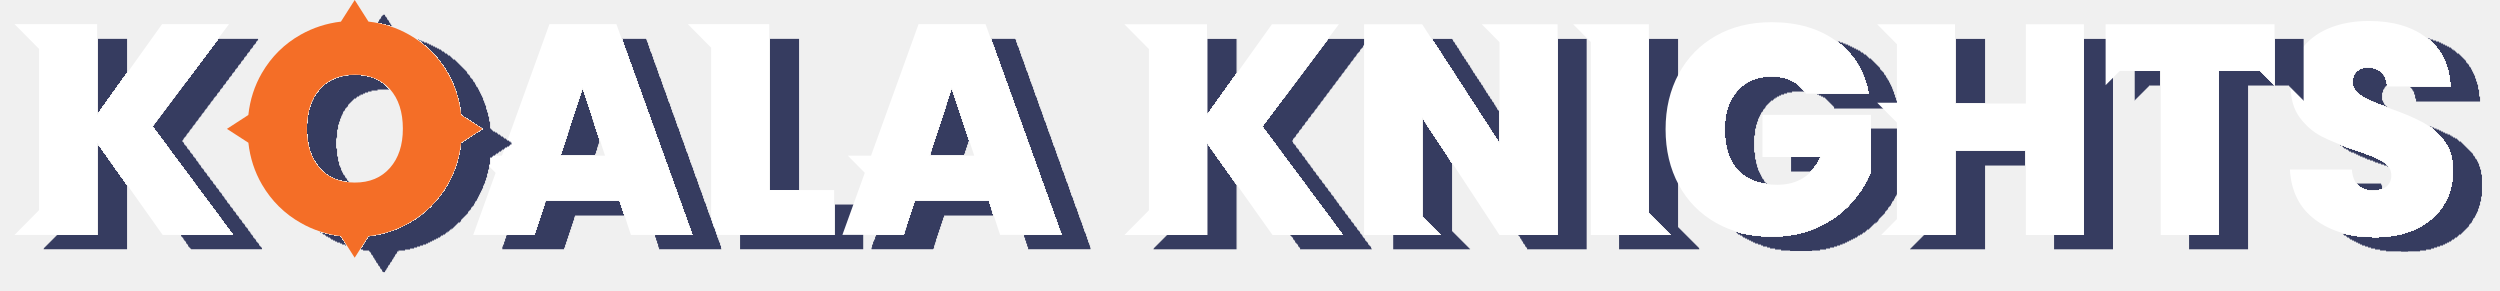
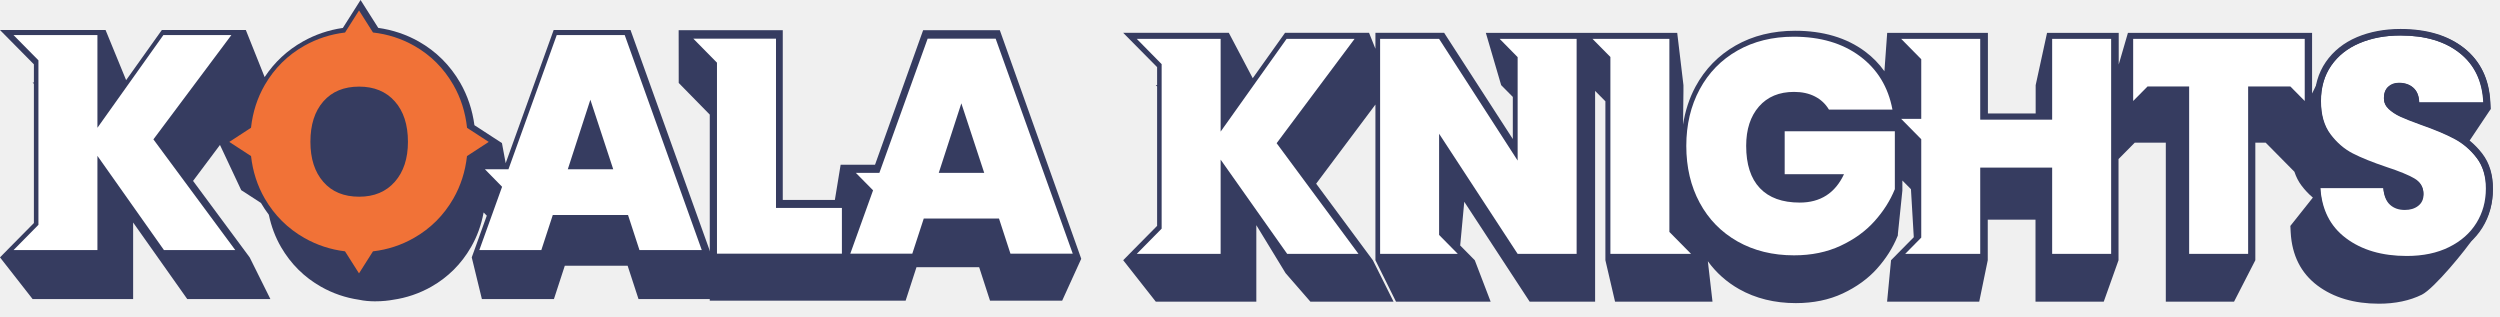
- <svg xmlns="http://www.w3.org/2000/svg" width="172" height="20" viewBox="0 0 172 20" fill="none">
-   <g id="Frame 427321732">
-     <g id="Vector" filter="url(#filter0_d_17_254)">
-       <path d="M168.12 9.662C167.693 9.106 167.183 8.675 166.591 8.366C165.999 8.056 165.248 7.745 164.338 7.429C163.727 7.209 163.265 7.028 162.952 6.884C162.638 6.74 162.377 6.568 162.168 6.37C161.956 6.171 161.852 5.934 161.852 5.659C161.852 5.33 161.947 5.078 162.137 4.899C162.327 4.72 162.572 4.631 162.872 4.631C163.265 4.631 163.589 4.74 163.839 4.96C164.09 5.18 164.224 5.509 164.237 5.947H168.58C168.513 4.522 167.98 3.413 166.98 2.626C165.98 1.838 164.645 1.443 162.973 1.443C161.941 1.443 161.016 1.615 160.2 1.958C159.383 2.3 158.746 2.805 158.284 3.47C157.822 4.134 157.591 4.934 157.591 5.866C157.591 6.786 157.804 7.529 158.232 8.098C158.66 8.666 159.163 9.098 159.74 9.394C160.316 9.688 161.075 9.993 162.014 10.309C162.897 10.597 163.537 10.858 163.93 11.091C164.323 11.324 164.522 11.653 164.522 12.078C164.522 12.407 164.403 12.664 164.166 12.85C163.928 13.035 163.626 13.126 163.258 13.126C162.85 13.126 162.517 13.011 162.258 12.778C161.999 12.544 161.85 12.174 161.809 11.666H157.547C157.629 13.161 158.206 14.309 159.28 15.111C160.353 15.913 161.727 16.314 163.399 16.314C164.5 16.314 165.455 16.116 166.263 15.717C167.071 15.32 167.691 14.778 168.118 14.091C168.546 13.405 168.76 12.632 168.76 11.767C168.762 10.919 168.548 10.215 168.12 9.662Z" fill="white" />
-     </g>
-     <g id="Vector_2" filter="url(#filter1_d_17_254)">
-       <path d="M92.116 1.67H87.508L83.042 7.923V1.67H81.081H79.046H77.359L79.046 3.374V14.468L77.359 16.17H79.046H81.081H83.042V9.814L87.55 16.17H92.381L86.835 8.705L92.116 1.67Z" fill="white" />
-     </g>
-     <g id="Vector_3" filter="url(#filter2_d_17_254)">
-       <path d="M113.444 1.67H111.96H109.448H108.236L109.448 2.892V16.17H111.191H113.444H114.913L113.444 14.691V1.67Z" fill="white" />
-     </g>
-     <g id="Vector_4" filter="url(#filter3_d_17_254)">
-       <path d="M121.258 10.8H125.276C124.677 12.075 123.677 12.713 122.277 12.713C121.094 12.713 120.195 12.389 119.575 11.737C118.957 11.086 118.649 10.136 118.649 8.89C118.649 7.778 118.938 6.894 119.515 6.236C120.091 5.578 120.884 5.249 121.891 5.249C122.435 5.249 122.906 5.351 123.308 5.558C123.709 5.763 124.025 6.059 124.256 6.443H128.558C128.273 4.922 127.539 3.721 126.357 2.843C125.174 1.965 123.679 1.527 121.871 1.527C120.431 1.527 119.161 1.839 118.059 2.462C116.957 3.085 116.104 3.957 115.499 5.074C114.895 6.192 114.592 7.465 114.592 8.89C114.592 10.33 114.895 11.609 115.499 12.724C116.104 13.842 116.96 14.711 118.068 15.337C119.176 15.96 120.45 16.271 121.891 16.271C123.072 16.271 124.126 16.056 125.051 15.624C125.975 15.193 126.74 14.642 127.345 13.969C127.949 13.297 128.407 12.576 128.721 11.809V7.903H121.258V10.8Z" fill="white" />
-     </g>
-     <g id="Vector_5" filter="url(#filter4_d_17_254)">
-       <path d="M139.378 7.121H134.506V1.67H132.872H130.51H129.151L130.51 3.043V7.067H129.151L130.51 8.437V15.072L129.421 16.17H130.51H133.145H134.506V10.35H139.378V16.17H143.374V1.67H139.378V7.121Z" fill="white" />
-     </g>
-     <g id="Vector_6" filter="url(#filter5_d_17_254)">
-       <path d="M144.867 2.106V4.879V5.86L145.841 4.879H148.66V16.17H152.656V4.879H155.516L156.49 5.86V4.879V2.106V1.67H144.867V2.106Z" fill="white" />
-     </g>
-     <g id="Vector_7" filter="url(#filter6_d_17_254)">
-       <path d="M103.166 1.67H101.948L103.166 2.901V9.878L97.844 1.67H93.848V16.17H95.39H97.844H99.112L97.844 14.893V8.067L103.166 16.17H107.162V1.67H105.67H103.166Z" fill="white" />
-     </g>
-     <g id="Vector_8" filter="url(#filter7_d_17_254)">
-       <path d="M48.927 16.162H57.389V13.077H52.925V1.662H51.046H48.927H47.324L48.927 3.281V16.162Z" fill="white" />
-     </g>
-     <g id="Vector_9" filter="url(#filter8_d_17_254)">
-       <path d="M67.804 1.662H63.197L59.927 10.711H58.331L59.499 11.889L57.957 16.16H62.158L62.934 13.794H68.031L68.807 16.16H73.027L67.804 1.662ZM63.951 10.711L65.48 6.022L67.029 10.711H63.951Z" fill="white" />
-     </g>
-     <g id="Vector_10" filter="url(#filter9_d_17_254)">
-       <path d="M15.757 1.662H11.15L6.683 7.913V1.662H4.722H2.687H1L2.687 3.364V14.458L1 16.162H2.687H4.722H6.683V9.807L11.191 16.162H16.023L10.476 8.695L15.757 1.662Z" fill="white" />
-     </g>
-     <g id="Vector_11" filter="url(#filter10_d_17_254)">
-       <path d="M34.099 11.892L32.557 16.162H36.758L37.533 13.796H42.631L43.406 16.162H47.627L42.408 1.662H37.801L34.531 10.711H32.935L34.099 11.892ZM40.08 6.022L41.628 10.711H38.551L40.08 6.022Z" fill="white" />
-     </g>
-     <g id="Vector_12" filter="url(#filter11_d_17_254)">
-       <path d="M31.722 7.916C31.608 6.863 31.3 5.898 30.795 5.022C30.143 3.891 29.255 3.011 28.134 2.379C27.277 1.896 26.348 1.599 25.35 1.486L24.404 0L23.456 1.488C22.475 1.604 21.557 1.9 20.702 2.377C19.574 3.009 18.68 3.889 18.021 5.02C17.511 5.896 17.2 6.861 17.086 7.911L15.613 8.866L17.088 9.82C17.205 10.864 17.516 11.82 18.021 12.69C18.68 13.82 19.574 14.705 20.702 15.343C21.557 15.827 22.475 16.125 23.453 16.243L24.402 17.731L25.348 16.245C26.335 16.13 27.262 15.831 28.121 15.343C29.249 14.705 30.139 13.82 30.793 12.69C31.294 11.82 31.601 10.864 31.718 9.82L33.191 8.866L31.722 7.916ZM26.829 11.552C26.238 12.223 25.432 12.561 24.413 12.561C23.38 12.561 22.57 12.23 21.987 11.563C21.401 10.899 21.11 9.996 21.11 8.859C21.11 7.707 21.401 6.8 21.987 6.133C22.57 5.469 23.38 5.135 24.413 5.135C25.432 5.135 26.238 5.469 26.829 6.133C27.421 6.798 27.717 7.707 27.717 8.859C27.717 9.983 27.421 10.881 26.829 11.552Z" fill="#F46E27" />
+ <svg xmlns="http://www.w3.org/2000/svg" width="158" height="20" viewBox="0 0 158 20" fill="none">
+   <g id="img_koala_logo" clip-path="url(#clip0_379_39116)">
+     <g id="Group">
+       <path id="Vector" d="M156.081 8.884C156.373 9.121 156.639 9.396 156.878 9.705C157.331 10.294 157.561 11.041 157.551 11.923C157.551 12.805 157.329 13.609 156.89 14.312C156.729 14.57 156.542 14.811 156.327 15.031V15.033C155.91 15.703 153.842 18.238 153.061 18.623C152.294 19.002 151.38 19.194 150.349 19.194C148.788 19.194 147.482 18.809 146.465 18.047C145.42 17.263 144.85 16.135 144.772 14.689L144.75 14.279L146.173 12.487C145.911 12.269 145.672 12.015 145.454 11.726C145.261 11.471 145.114 11.178 145.007 10.854L143.94 9.774L143.189 9.015H142.537V16.039V16.446L141.192 19.065H140.809H137.262H136.879V18.678V9.015H134.918L134.167 9.774L133.891 10.053V16.039V16.446L132.957 19.065H132.574H129.027H128.644V18.678V13.884H125.626V16.039V16.446L125.087 19.065H124.704H123.494H121.156H120.19H119.264L119.514 16.446L120.2 15.752L120.951 14.992L120.772 11.956L120.23 11.408V11.964V12.043L119.946 14.794V14.872L119.918 14.943C119.624 15.666 119.189 16.351 118.625 16.98C118.058 17.613 117.331 18.138 116.467 18.544C115.599 18.951 114.601 19.157 113.499 19.157C112.158 19.157 110.954 18.859 109.918 18.275C109.122 17.825 108.46 17.232 107.936 16.509L108.23 19.065H107.304H106.002H104H102.454H102.071L101.461 16.446V16.039V6.402L101.107 6.044L100.811 5.744V5.771V18.678V19.065H100.428H96.881H96.675L96.562 18.892L92.542 12.752L92.284 15.513L92.52 15.752L93.206 16.446L94.209 19.065H93.283H92.157H89.977H88.61H88.227L86.927 16.446V16.039V6.608L83.181 11.609L86.282 15.796L86.765 16.448L88.074 19.067H87.307H83.016H82.819L81.249 17.263L79.4 14.23V18.678V19.065H79.018H77.276H75.47H73.972H73.046L70.986 16.446L71.673 15.748L73.129 14.275V5.463L73.044 5.378H73.129V4.241L71.673 2.769L70.986 2.074H71.959H73.533H75.43H77.258H77.661L79.173 4.942L81.094 2.243L81.214 2.074H81.42H85.714H86.524L86.927 3.082V2.482V2.074H87.329H91.054H91.271L91.39 2.26L95.61 8.787V6.125L95.528 6.042L94.873 5.38L93.905 2.076H93.911L95.584 2.078H96.019H98.353H99.744H99.77H100.147H100.743H101.872H104.212H105.597H106L106.394 5.382V5.769L106.368 7.876C106.503 7.009 106.765 6.202 107.159 5.471C107.757 4.365 108.611 3.49 109.7 2.871C110.781 2.256 112.044 1.944 113.451 1.944C115.215 1.944 116.703 2.384 117.87 3.253C118.354 3.612 118.759 4.031 119.095 4.502L119.27 2.078H120.242H121.509H123.711H125.233H125.636V2.486V7.172H128.654V5.769V5.382L129.373 2.078H129.776H133.501H133.903V2.486V4.078L134.485 2.078H134.888H145.72H146.123V2.486V2.893V5.486V5.909C146.237 5.669 146.358 5.431 146.489 5.217C146.608 4.748 146.797 4.319 147.063 3.936C147.536 3.253 148.195 2.73 149.024 2.38C149.831 2.042 150.754 1.869 151.764 1.869C153.407 1.869 154.746 2.27 155.747 3.06C156.77 3.869 157.323 5.015 157.392 6.465L157.412 6.893L156.081 8.884Z" fill="#363C60" />
+       <path id="Vector_2" d="M156.51 9.944C156.111 9.423 155.636 9.019 155.084 8.729C154.531 8.439 153.83 8.147 152.982 7.851C152.411 7.645 151.98 7.476 151.688 7.341C151.396 7.206 151.152 7.045 150.957 6.859C150.759 6.673 150.662 6.451 150.662 6.193C150.662 5.885 150.751 5.648 150.929 5.481C151.106 5.313 151.333 5.23 151.614 5.23C151.98 5.23 152.283 5.332 152.516 5.538C152.75 5.744 152.875 6.053 152.887 6.463H156.939C156.877 5.128 156.379 4.088 155.446 3.351C154.513 2.612 153.268 2.243 151.708 2.243C150.745 2.243 149.883 2.404 149.121 2.725C148.359 3.045 147.765 3.519 147.334 4.141C146.903 4.764 146.687 5.514 146.687 6.387C146.687 7.249 146.886 7.945 147.285 8.478C147.684 9.011 148.154 9.415 148.692 9.693C149.23 9.969 149.937 10.254 150.814 10.55C151.638 10.82 152.234 11.065 152.601 11.283C152.968 11.502 153.153 11.81 153.153 12.208C153.153 12.517 153.042 12.758 152.821 12.931C152.599 13.105 152.317 13.19 151.974 13.19C151.594 13.19 151.283 13.082 151.041 12.864C150.799 12.645 150.66 12.298 150.622 11.822H146.646C146.723 13.223 147.261 14.299 148.263 15.05C149.264 15.802 150.546 16.177 152.105 16.177C153.133 16.177 154.023 15.992 154.777 15.618C155.531 15.246 156.109 14.738 156.508 14.095C156.907 13.452 157.107 12.727 157.107 11.916C157.109 11.122 156.909 10.463 156.51 9.944Z" fill="white" />
+       <path id="Vector_3" d="M85.609 2.457H81.311L77.144 8.317V2.457H75.315H73.416H71.843L73.416 4.054V14.45L71.843 16.045H73.416H75.315H77.144V10.089L81.35 16.045H85.857L80.683 9.05L85.609 2.457Z" fill="white" />
+       <path id="Vector_4" d="M105.505 2.457H104.12H101.777H100.646L101.777 3.602V16.045H103.403H105.505H106.875L105.505 14.658V2.457Z" fill="white" />
+       <path id="Vector_5" d="M112.792 11.01H116.54C115.982 12.204 115.049 12.803 113.743 12.803C112.639 12.803 111.801 12.498 111.222 11.888C110.646 11.277 110.358 10.387 110.358 9.219C110.358 8.178 110.628 7.349 111.166 6.732C111.704 6.116 112.443 5.808 113.382 5.808C113.89 5.808 114.329 5.904 114.704 6.097C115.079 6.289 115.373 6.567 115.589 6.926H119.603C119.337 5.501 118.652 4.376 117.55 3.554C116.445 2.731 115.051 2.32 113.364 2.32C112.02 2.32 110.835 2.612 109.808 3.196C108.78 3.78 107.984 4.597 107.42 5.644C106.856 6.692 106.574 7.884 106.574 9.219C106.574 10.569 106.856 11.767 107.42 12.813C107.984 13.86 108.782 14.675 109.816 15.261C110.85 15.845 112.038 16.137 113.382 16.137C114.485 16.137 115.468 15.934 116.33 15.53C117.193 15.126 117.906 14.609 118.47 13.979C119.035 13.35 119.462 12.674 119.754 11.955V8.294H112.792V11.01Z" fill="white" />
+       <path id="Vector_6" d="M129.696 7.565H125.15V2.457H123.627H121.423H120.155L121.423 3.743V7.514H120.155L121.423 8.799V15.016L120.407 16.045H121.423H123.881H125.15V10.591H129.696V16.045H133.424V2.457H129.696V7.565Z" fill="white" />
+       <path id="Vector_7" d="M134.816 2.865V5.464V6.383L135.725 5.464H138.354V16.045H142.082V5.464H144.75L145.659 6.383V5.464V2.865V2.457H134.816V2.865Z" fill="white" />
+       <path id="Vector_8" d="M95.915 2.457H94.779L95.915 3.611V10.148L90.951 2.457H87.223V16.045H88.661H90.951H92.133L90.951 14.848V8.452L95.915 16.045H99.643V2.457H98.251H95.915Z" fill="white" />
+       <path id="Vector_9" d="M151.715 2.241C153.281 2.241 154.532 2.613 155.469 3.358C156.403 4.102 156.903 5.146 156.968 6.491H152.899C152.887 6.078 152.761 5.767 152.527 5.56C152.29 5.352 151.988 5.249 151.62 5.249C151.341 5.249 151.11 5.333 150.932 5.502C150.754 5.671 150.665 5.909 150.665 6.219C150.665 6.479 150.764 6.703 150.96 6.89C151.159 7.077 151.404 7.239 151.695 7.375C151.988 7.511 152.421 7.683 152.994 7.889C153.848 8.187 154.55 8.481 155.104 8.773C155.659 9.065 156.136 9.472 156.537 9.996C156.938 10.521 157.138 11.182 157.138 11.986C157.138 12.8 156.938 13.532 156.537 14.18C156.136 14.828 155.556 15.338 154.799 15.714C154.042 16.09 153.148 16.277 152.116 16.277C150.55 16.277 149.263 15.899 148.257 15.142C147.252 14.386 146.709 13.302 146.635 11.892H150.627C150.665 12.371 150.805 12.72 151.048 12.94C151.288 13.16 151.602 13.269 151.984 13.269C152.328 13.269 152.612 13.183 152.834 13.008C153.057 12.833 153.168 12.591 153.168 12.28C153.168 11.88 152.984 11.569 152.614 11.349C152.243 11.129 151.646 10.882 150.819 10.611C149.941 10.313 149.231 10.025 148.688 9.747C148.146 9.47 147.677 9.063 147.276 8.524C146.875 7.988 146.675 7.287 146.675 6.419C146.675 5.539 146.891 4.787 147.324 4.157C147.758 3.53 148.356 3.055 149.119 2.731C149.882 2.402 150.748 2.241 151.715 2.241ZM151.715 1.83C150.699 1.83 149.773 2.005 148.961 2.346C148.128 2.7 147.466 3.228 146.991 3.917C146.511 4.612 146.268 5.453 146.268 6.413C146.268 7.367 146.499 8.16 146.952 8.767C147.389 9.351 147.911 9.803 148.506 10.107C149.061 10.393 149.797 10.691 150.689 10.993C151.489 11.257 152.065 11.491 152.409 11.697C152.654 11.842 152.763 12.019 152.763 12.272C152.763 12.455 152.709 12.579 152.587 12.675C152.435 12.794 152.239 12.852 151.984 12.852C151.703 12.852 151.485 12.778 151.319 12.628C151.157 12.482 151.062 12.221 151.031 11.853L151.001 11.475H150.629H146.637H146.209L146.234 11.908C146.317 13.44 146.918 14.636 148.021 15.467C149.093 16.273 150.471 16.682 152.12 16.682C153.208 16.682 154.172 16.479 154.981 16.078C155.804 15.671 156.444 15.103 156.885 14.394C157.326 13.685 157.549 12.873 157.549 11.982C157.549 11.09 157.318 10.335 156.861 9.741C156.426 9.172 155.9 8.724 155.295 8.405C154.728 8.107 154 7.803 153.13 7.498C152.577 7.299 152.15 7.13 151.867 6.999C151.616 6.881 151.404 6.744 151.24 6.588C151.124 6.476 151.072 6.363 151.072 6.217C151.072 5.932 151.175 5.833 151.209 5.8C151.312 5.703 151.444 5.658 151.622 5.658C151.893 5.658 152.104 5.728 152.266 5.868C152.413 5.997 152.488 6.205 152.498 6.501L152.51 6.9H152.903H156.972H157.397L157.377 6.468C157.308 5.004 156.751 3.847 155.723 3.031C154.714 2.233 153.368 1.83 151.715 1.83Z" fill="#363C60" />
+       <path id="Vector_10" d="M43.55 5.91L44.857 7.243V18.612V19.003H45.241H52.692H52.734H53.116H53.239H56.958H57.235L57.322 18.735L57.922 16.886H61.883L62.482 18.735L62.57 19.003H62.845H66.583H67.129L68.334 16.355L68.14 15.805L63.285 2.179L63.189 1.909H62.907H58.623H58.342L58.246 2.177L55.301 10.413H54.098H53.128L52.763 12.637H49.471V2.319V1.909H49.069H47.321H45.351H43.861H42.891L42.895 5.243L43.55 5.91Z" fill="#363C60" />
+       <path id="Vector_11" d="M45.313 16.032H53.208V13.141H49.043V2.444H47.29H45.313H43.818L45.313 3.961V16.032Z" fill="white" />
+       <path id="Vector_12" d="M62.925 2.444H58.627L55.577 10.924H54.087L55.178 12.028L53.739 16.03H57.658L58.381 13.813H63.137L63.86 16.03H67.797L62.925 2.444ZM59.33 10.924L60.757 6.53L62.202 10.924H59.33Z" fill="white" />
+       <path id="Vector_13" d="M27.254 18.123C26.503 18.547 25.687 18.826 24.829 18.948C24.604 18.992 24.171 19.046 23.689 19.044C23.363 19.042 23.015 19.016 22.691 18.944C21.841 18.82 21.032 18.543 20.287 18.121C19.23 17.522 18.382 16.681 17.764 15.618C17.4 14.991 17.142 14.305 16.991 13.573C16.812 13.337 16.645 13.089 16.492 12.826L15.749 12.343L15.245 12.018L13.903 9.16L12.201 11.433L15.296 15.614L15.779 16.266L17.088 18.899H16.321H12.03H11.833L11.718 18.736L8.414 14.062V18.512V18.899H8.031H6.29H4.484H2.986H2.06L0 16.266L0.687 15.569L2.142 14.097V5.299L2.058 5.214H2.142V4.065L0.687 2.593L0 1.898H0.972H2.545H4.442H6.27H6.672L7.971 5.065L10.107 2.067L10.228 1.898H10.434H14.728H15.537L16.725 4.871C17.349 3.928 18.161 3.173 19.145 2.621C19.927 2.181 20.776 1.894 21.668 1.766L22.45 0.534L22.788 0L23.126 0.534L23.905 1.762C24.815 1.89 25.673 2.177 26.46 2.621C27.564 3.244 28.449 4.126 29.092 5.242C29.555 6.051 29.855 6.947 29.984 7.912L31.196 8.7L31.723 9.042L31.959 10.313L34.894 2.167L34.991 1.898H35.273H39.568H39.849L39.946 2.167L44.812 15.72L45.008 16.266L44.925 18.899H44.378H40.63H40.353L40.266 18.632L39.666 16.793H35.696L35.096 18.632L35.009 18.899H34.731H31.002H30.455L29.814 16.266L30.012 15.72L30.765 13.63L30.564 13.427C30.421 14.213 30.155 14.948 29.768 15.618C29.158 16.681 28.311 17.524 27.254 18.123Z" fill="#363C60" />
+       <path id="Vector_14" d="M14.622 2.218H10.324L6.157 8.075V2.218H4.327H2.429H0.855L2.429 3.812V14.209L0.855 15.805H2.429H4.327H6.157V9.85L10.362 15.805H14.87L9.695 8.808L14.622 2.218Z" fill="white" />
+       <path id="Vector_15" d="M31.732 11.804L30.293 15.805H34.212L34.936 13.588H39.691L40.414 15.805H44.352L39.483 2.218H35.185L32.135 10.697H30.646L31.732 11.804ZM37.311 6.303L38.756 10.697H35.885L37.311 6.303Z" fill="white" />
+       <path id="Vector_16" d="M29.518 8.079C29.411 7.093 29.125 6.189 28.653 5.368C28.045 4.308 27.217 3.483 26.171 2.891C25.371 2.438 24.504 2.16 23.573 2.054L22.691 0.662L21.806 2.056C20.892 2.164 20.035 2.442 19.237 2.889C18.185 3.481 17.351 4.306 16.736 5.366C16.261 6.187 15.971 7.091 15.864 8.075L14.49 8.969L15.866 9.864C15.975 10.842 16.265 11.738 16.736 12.553C17.351 13.612 18.185 14.441 19.237 15.039C20.035 15.493 20.892 15.772 21.804 15.883L22.689 17.277L23.572 15.885C24.492 15.777 25.357 15.497 26.159 15.039C27.21 14.441 28.041 13.612 28.651 12.553C29.119 11.738 29.405 10.842 29.514 9.864L30.888 8.969L29.518 8.079ZM24.954 11.487C24.402 12.116 23.65 12.432 22.699 12.432C21.736 12.432 20.98 12.122 20.436 11.497C19.89 10.874 19.618 10.029 19.618 8.963C19.618 7.883 19.89 7.034 20.436 6.409C20.98 5.786 21.736 5.474 22.699 5.474C23.65 5.474 24.402 5.786 24.954 6.409C25.506 7.032 25.782 7.883 25.782 8.963C25.782 10.017 25.506 10.858 24.954 11.487Z" fill="#F17237" />
    </g>
  </g>
  <defs>
-     <filter id="filter0_d_17_254" x="157.547" y="1.443" width="13.212" height="15.871" filterUnits="userSpaceOnUse" color-interpolation-filters="sRGB">
-       <feFlood flood-opacity="0" result="BackgroundImageFix" />
-       <feColorMatrix in="SourceAlpha" type="matrix" values="0 0 0 0 0 0 0 0 0 0 0 0 0 0 0 0 0 0 127 0" result="hardAlpha" />
-       <feOffset dx="2" dy="1" />
-       <feComposite in2="hardAlpha" operator="out" />
-       <feColorMatrix type="matrix" values="0 0 0 0 0.212 0 0 0 0 0.235 0 0 0 0 0.376 0 0 0 1 0" />
-       <feBlend mode="normal" in2="BackgroundImageFix" result="effect1_dropShadow_17_254" />
-       <feBlend mode="normal" in="SourceGraphic" in2="effect1_dropShadow_17_254" result="shape" />
-     </filter>
-     <filter id="filter1_d_17_254" x="77.359" y="1.67" width="17.023" height="15.5" filterUnits="userSpaceOnUse" color-interpolation-filters="sRGB">
-       <feFlood flood-opacity="0" result="BackgroundImageFix" />
-       <feColorMatrix in="SourceAlpha" type="matrix" values="0 0 0 0 0 0 0 0 0 0 0 0 0 0 0 0 0 0 127 0" result="hardAlpha" />
-       <feOffset dx="2" dy="1" />
-       <feComposite in2="hardAlpha" operator="out" />
-       <feColorMatrix type="matrix" values="0 0 0 0 0.212 0 0 0 0 0.235 0 0 0 0 0.376 0 0 0 1 0" />
-       <feBlend mode="normal" in2="BackgroundImageFix" result="effect1_dropShadow_17_254" />
-       <feBlend mode="normal" in="SourceGraphic" in2="effect1_dropShadow_17_254" result="shape" />
-     </filter>
-     <filter id="filter2_d_17_254" x="108.236" y="1.67" width="8.677" height="15.5" filterUnits="userSpaceOnUse" color-interpolation-filters="sRGB">
-       <feFlood flood-opacity="0" result="BackgroundImageFix" />
-       <feColorMatrix in="SourceAlpha" type="matrix" values="0 0 0 0 0 0 0 0 0 0 0 0 0 0 0 0 0 0 127 0" result="hardAlpha" />
-       <feOffset dx="2" dy="1" />
-       <feComposite in2="hardAlpha" operator="out" />
-       <feColorMatrix type="matrix" values="0 0 0 0 0.212 0 0 0 0 0.235 0 0 0 0 0.376 0 0 0 1 0" />
-       <feBlend mode="normal" in2="BackgroundImageFix" result="effect1_dropShadow_17_254" />
-       <feBlend mode="normal" in="SourceGraphic" in2="effect1_dropShadow_17_254" result="shape" />
-     </filter>
-     <filter id="filter3_d_17_254" x="114.592" y="1.527" width="16.128" height="15.744" filterUnits="userSpaceOnUse" color-interpolation-filters="sRGB">
-       <feFlood flood-opacity="0" result="BackgroundImageFix" />
-       <feColorMatrix in="SourceAlpha" type="matrix" values="0 0 0 0 0 0 0 0 0 0 0 0 0 0 0 0 0 0 127 0" result="hardAlpha" />
-       <feOffset dx="2" dy="1" />
-       <feComposite in2="hardAlpha" operator="out" />
-       <feColorMatrix type="matrix" values="0 0 0 0 0.212 0 0 0 0 0.235 0 0 0 0 0.376 0 0 0 1 0" />
-       <feBlend mode="normal" in2="BackgroundImageFix" result="effect1_dropShadow_17_254" />
-       <feBlend mode="normal" in="SourceGraphic" in2="effect1_dropShadow_17_254" result="shape" />
-     </filter>
-     <filter id="filter4_d_17_254" x="129.151" y="1.67" width="16.223" height="15.5" filterUnits="userSpaceOnUse" color-interpolation-filters="sRGB">
-       <feFlood flood-opacity="0" result="BackgroundImageFix" />
-       <feColorMatrix in="SourceAlpha" type="matrix" values="0 0 0 0 0 0 0 0 0 0 0 0 0 0 0 0 0 0 127 0" result="hardAlpha" />
-       <feOffset dx="2" dy="1" />
-       <feComposite in2="hardAlpha" operator="out" />
-       <feColorMatrix type="matrix" values="0 0 0 0 0.212 0 0 0 0 0.235 0 0 0 0 0.376 0 0 0 1 0" />
-       <feBlend mode="normal" in2="BackgroundImageFix" result="effect1_dropShadow_17_254" />
-       <feBlend mode="normal" in="SourceGraphic" in2="effect1_dropShadow_17_254" result="shape" />
-     </filter>
-     <filter id="filter5_d_17_254" x="144.867" y="1.67" width="13.623" height="15.5" filterUnits="userSpaceOnUse" color-interpolation-filters="sRGB">
-       <feFlood flood-opacity="0" result="BackgroundImageFix" />
-       <feColorMatrix in="SourceAlpha" type="matrix" values="0 0 0 0 0 0 0 0 0 0 0 0 0 0 0 0 0 0 127 0" result="hardAlpha" />
-       <feOffset dx="2" dy="1" />
-       <feComposite in2="hardAlpha" operator="out" />
-       <feColorMatrix type="matrix" values="0 0 0 0 0.212 0 0 0 0 0.235 0 0 0 0 0.376 0 0 0 1 0" />
-       <feBlend mode="normal" in2="BackgroundImageFix" result="effect1_dropShadow_17_254" />
-       <feBlend mode="normal" in="SourceGraphic" in2="effect1_dropShadow_17_254" result="shape" />
-     </filter>
-     <filter id="filter6_d_17_254" x="93.848" y="1.67" width="15.314" height="15.5" filterUnits="userSpaceOnUse" color-interpolation-filters="sRGB">
-       <feFlood flood-opacity="0" result="BackgroundImageFix" />
-       <feColorMatrix in="SourceAlpha" type="matrix" values="0 0 0 0 0 0 0 0 0 0 0 0 0 0 0 0 0 0 127 0" result="hardAlpha" />
-       <feOffset dx="2" dy="1" />
-       <feComposite in2="hardAlpha" operator="out" />
-       <feColorMatrix type="matrix" values="0 0 0 0 0.212 0 0 0 0 0.235 0 0 0 0 0.376 0 0 0 1 0" />
-       <feBlend mode="normal" in2="BackgroundImageFix" result="effect1_dropShadow_17_254" />
-       <feBlend mode="normal" in="SourceGraphic" in2="effect1_dropShadow_17_254" result="shape" />
-     </filter>
-     <filter id="filter7_d_17_254" x="47.324" y="1.662" width="12.065" height="15.5" filterUnits="userSpaceOnUse" color-interpolation-filters="sRGB">
-       <feFlood flood-opacity="0" result="BackgroundImageFix" />
-       <feColorMatrix in="SourceAlpha" type="matrix" values="0 0 0 0 0 0 0 0 0 0 0 0 0 0 0 0 0 0 127 0" result="hardAlpha" />
-       <feOffset dx="2" dy="1" />
-       <feComposite in2="hardAlpha" operator="out" />
-       <feColorMatrix type="matrix" values="0 0 0 0 0.212 0 0 0 0 0.235 0 0 0 0 0.376 0 0 0 1 0" />
-       <feBlend mode="normal" in2="BackgroundImageFix" result="effect1_dropShadow_17_254" />
-       <feBlend mode="normal" in="SourceGraphic" in2="effect1_dropShadow_17_254" result="shape" />
-     </filter>
-     <filter id="filter8_d_17_254" x="57.957" y="1.662" width="17.07" height="15.498" filterUnits="userSpaceOnUse" color-interpolation-filters="sRGB">
-       <feFlood flood-opacity="0" result="BackgroundImageFix" />
-       <feColorMatrix in="SourceAlpha" type="matrix" values="0 0 0 0 0 0 0 0 0 0 0 0 0 0 0 0 0 0 127 0" result="hardAlpha" />
-       <feOffset dx="2" dy="1" />
-       <feComposite in2="hardAlpha" operator="out" />
-       <feColorMatrix type="matrix" values="0 0 0 0 0.212 0 0 0 0 0.235 0 0 0 0 0.376 0 0 0 1 0" />
-       <feBlend mode="normal" in2="BackgroundImageFix" result="effect1_dropShadow_17_254" />
-       <feBlend mode="normal" in="SourceGraphic" in2="effect1_dropShadow_17_254" result="shape" />
-     </filter>
-     <filter id="filter9_d_17_254" x="1" y="1.662" width="17.023" height="15.5" filterUnits="userSpaceOnUse" color-interpolation-filters="sRGB">
-       <feFlood flood-opacity="0" result="BackgroundImageFix" />
-       <feColorMatrix in="SourceAlpha" type="matrix" values="0 0 0 0 0 0 0 0 0 0 0 0 0 0 0 0 0 0 127 0" result="hardAlpha" />
-       <feOffset dx="2" dy="1" />
-       <feComposite in2="hardAlpha" operator="out" />
-       <feColorMatrix type="matrix" values="0 0 0 0 0.212 0 0 0 0 0.235 0 0 0 0 0.376 0 0 0 1 0" />
-       <feBlend mode="normal" in2="BackgroundImageFix" result="effect1_dropShadow_17_254" />
-       <feBlend mode="normal" in="SourceGraphic" in2="effect1_dropShadow_17_254" result="shape" />
-     </filter>
-     <filter id="filter10_d_17_254" x="32.557" y="1.662" width="17.07" height="15.5" filterUnits="userSpaceOnUse" color-interpolation-filters="sRGB">
-       <feFlood flood-opacity="0" result="BackgroundImageFix" />
-       <feColorMatrix in="SourceAlpha" type="matrix" values="0 0 0 0 0 0 0 0 0 0 0 0 0 0 0 0 0 0 127 0" result="hardAlpha" />
-       <feOffset dx="2" dy="1" />
-       <feComposite in2="hardAlpha" operator="out" />
-       <feColorMatrix type="matrix" values="0 0 0 0 0.212 0 0 0 0 0.235 0 0 0 0 0.376 0 0 0 1 0" />
-       <feBlend mode="normal" in2="BackgroundImageFix" result="effect1_dropShadow_17_254" />
-       <feBlend mode="normal" in="SourceGraphic" in2="effect1_dropShadow_17_254" result="shape" />
-     </filter>
-     <filter id="filter11_d_17_254" x="15.613" y="0" width="19.578" height="18.731" filterUnits="userSpaceOnUse" color-interpolation-filters="sRGB">
-       <feFlood flood-opacity="0" result="BackgroundImageFix" />
-       <feColorMatrix in="SourceAlpha" type="matrix" values="0 0 0 0 0 0 0 0 0 0 0 0 0 0 0 0 0 0 127 0" result="hardAlpha" />
-       <feOffset dx="2" dy="1" />
-       <feComposite in2="hardAlpha" operator="out" />
-       <feColorMatrix type="matrix" values="0 0 0 0 0.212 0 0 0 0 0.235 0 0 0 0 0.376 0 0 0 1 0" />
-       <feBlend mode="normal" in2="BackgroundImageFix" result="effect1_dropShadow_17_254" />
-       <feBlend mode="normal" in="SourceGraphic" in2="effect1_dropShadow_17_254" result="shape" />
-     </filter>
+     <clipPath id="clip0_379_39116">
+       <rect width="158" height="20" fill="white" />
+     </clipPath>
  </defs>
</svg>
